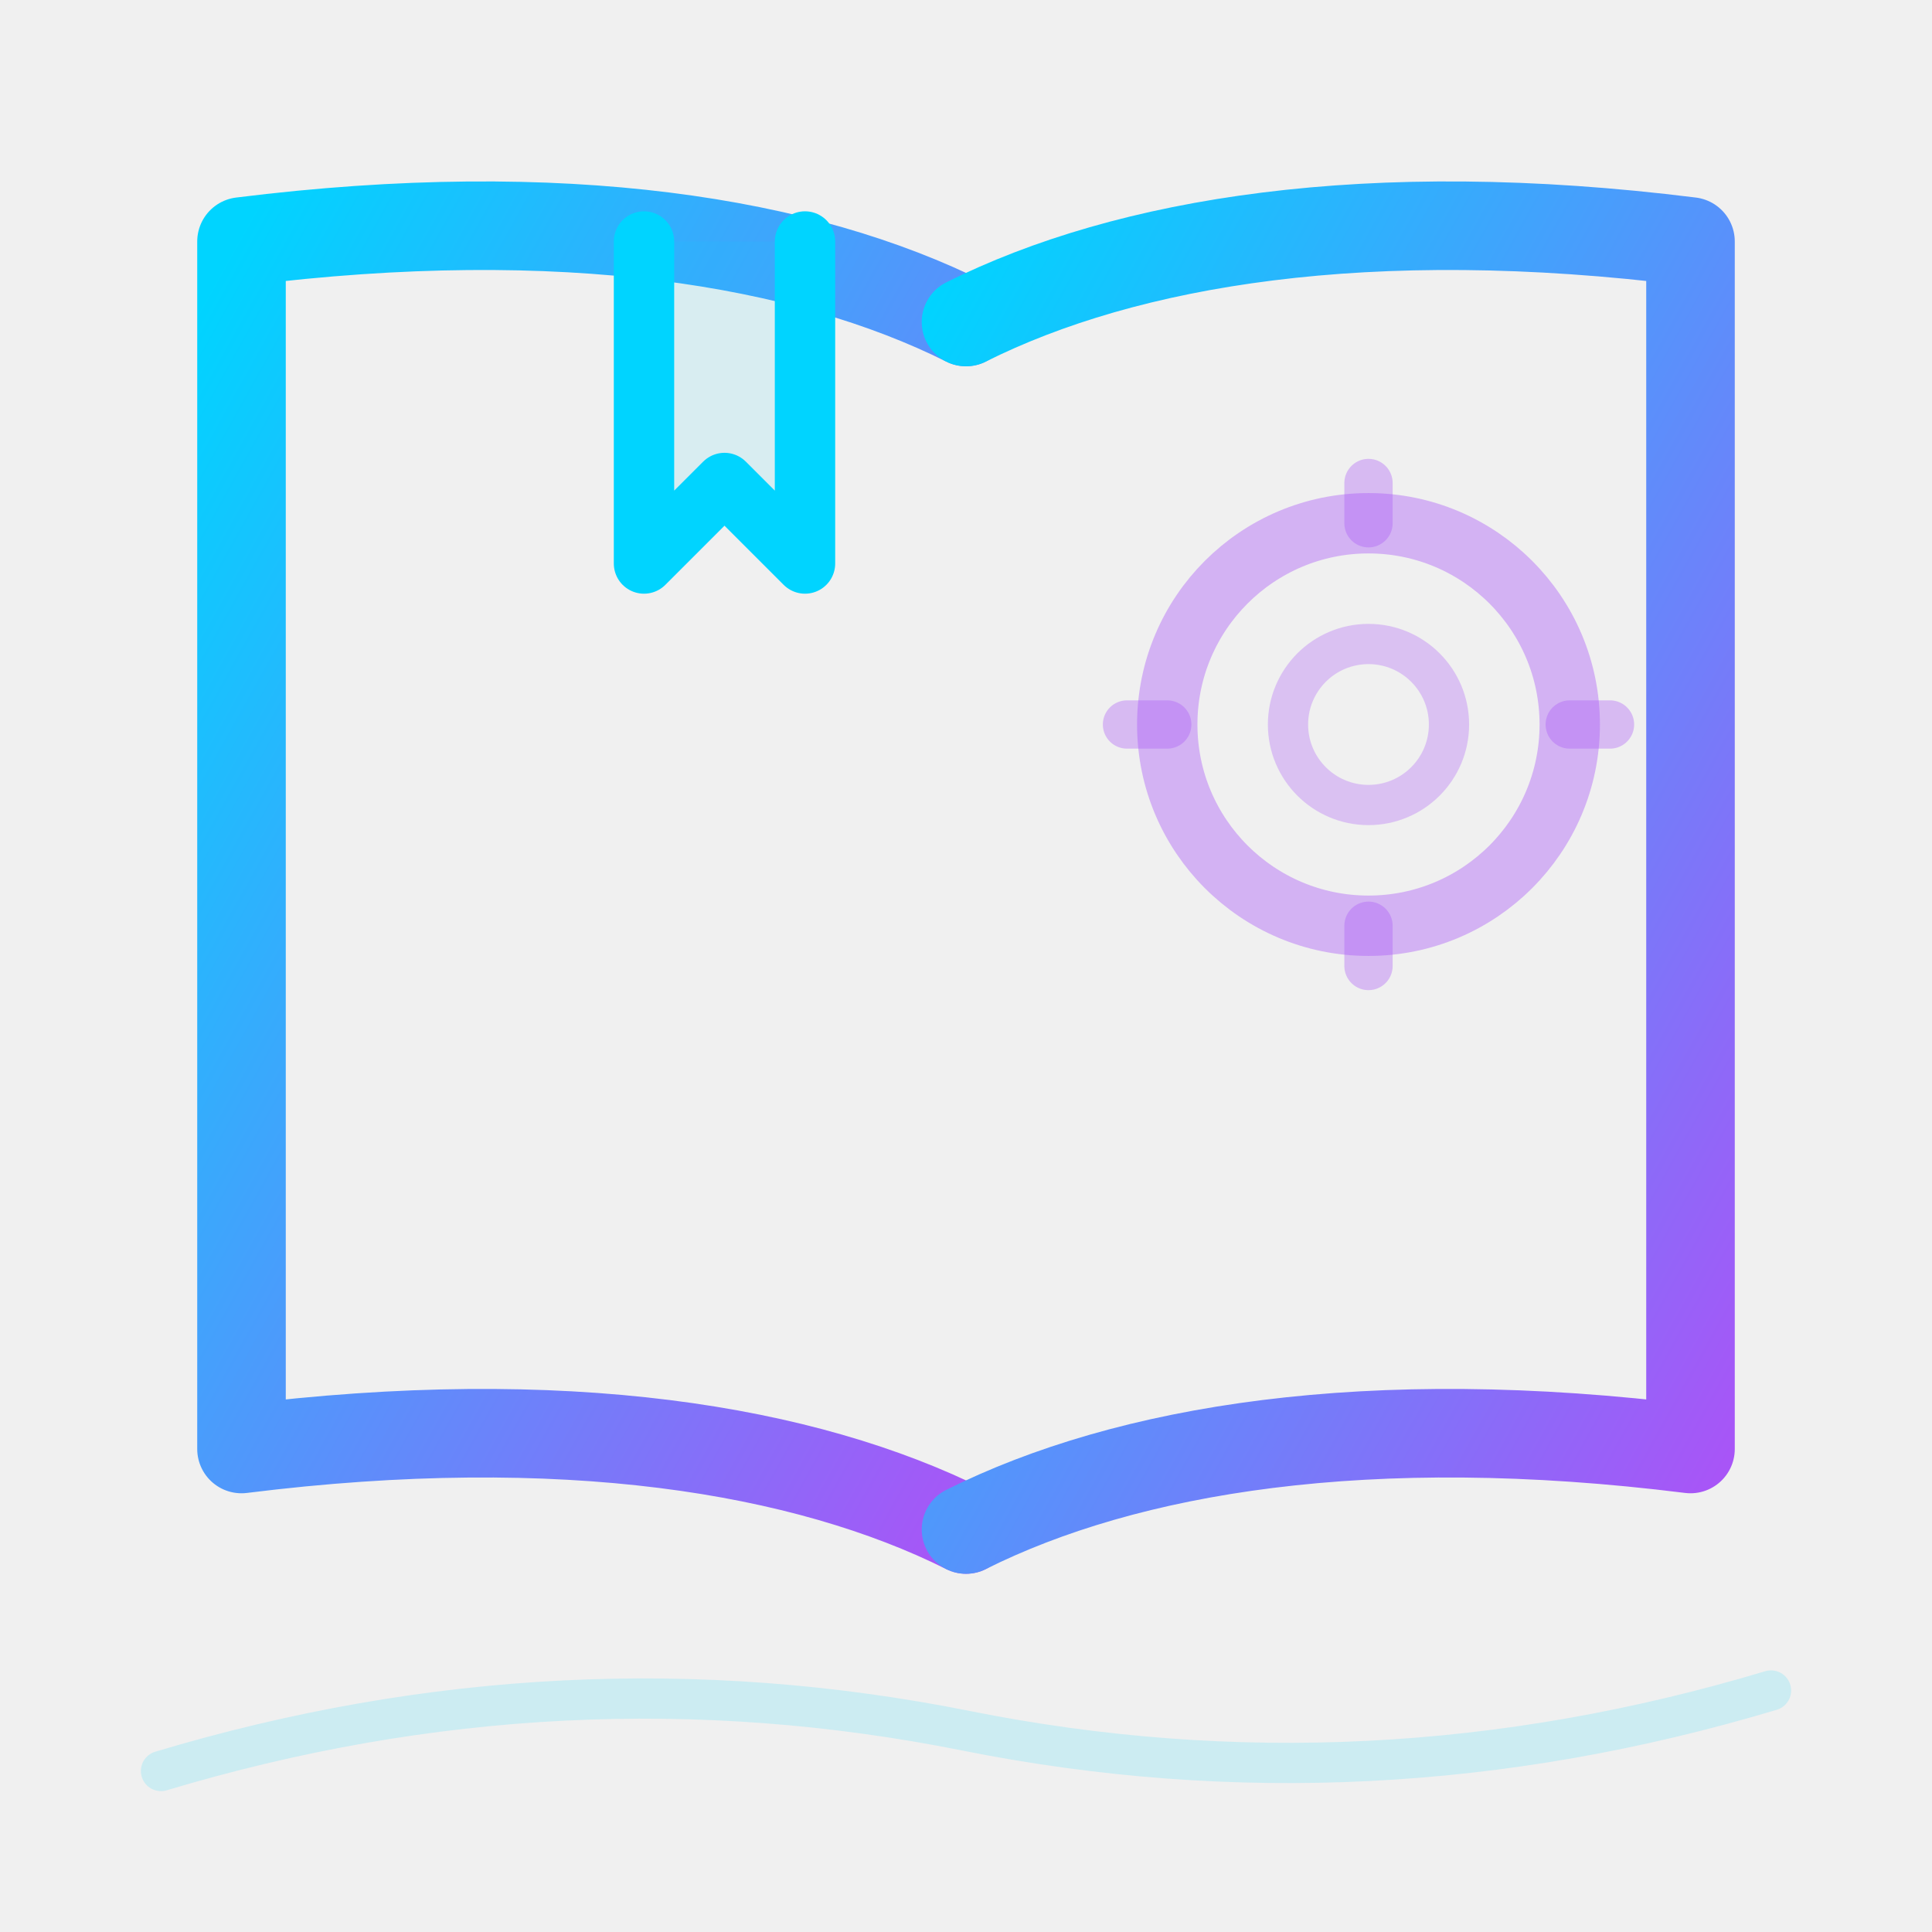
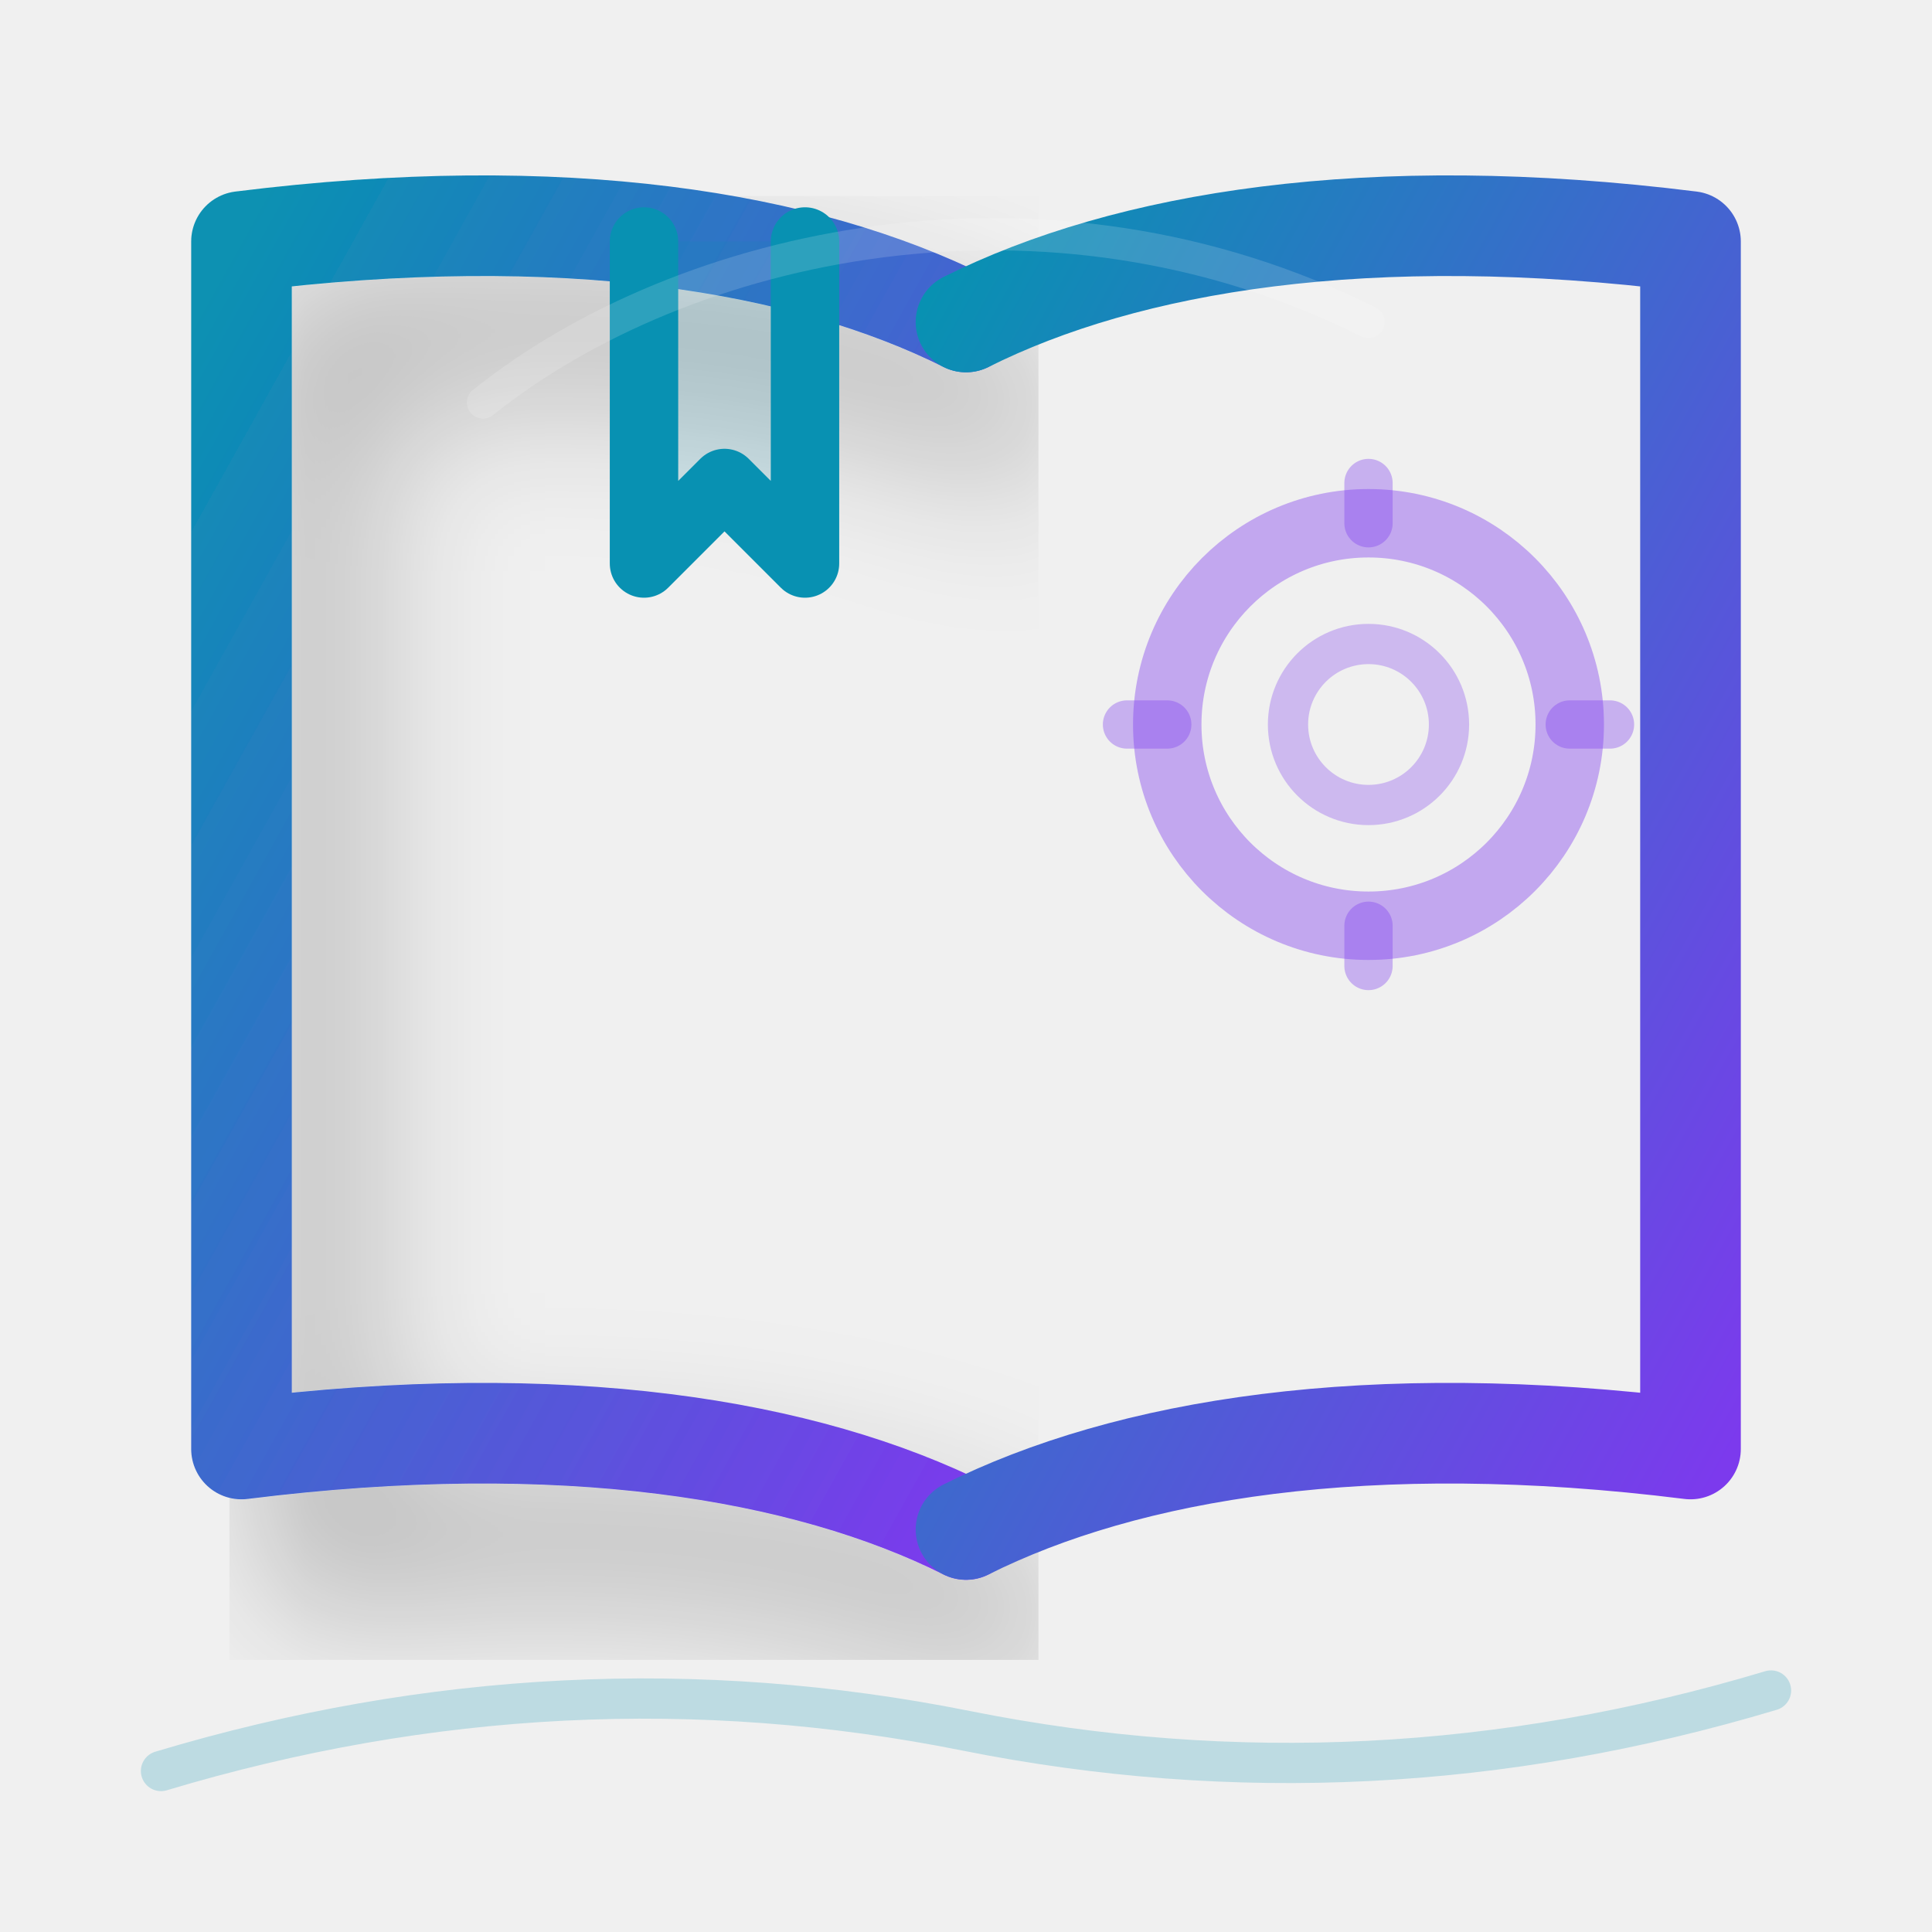
<svg xmlns="http://www.w3.org/2000/svg" viewBox="0 0 48 48" fill="none" stroke-linecap="round" stroke-linejoin="round">
  <defs>
    <linearGradient id="mn" x1="0%" y1="0%" x2="100%" y2="100%">
-       <stop offset="0%" stop-color="#00d4ff" />
-       <stop offset="100%" stop-color="#a855f7" />
+       <stop offset="0%" stop-color="#0891b2" />
+       <stop offset="100%" stop-color="#7c3aed" />
    </linearGradient>
+     <filter id="s3d_manual">
+       <feDropShadow dx="1.5" dy="2.5" stdDeviation="2" flood-opacity=".3" />
+     </filter>
  </defs>
-   <path d="M4 44 Q14 41 24 43 Q34 45 44 42" stroke="#00d4ff" stroke-width="1" fill="none" opacity=".15" />
-   <path d="M24 8v32" stroke="url(#mn)" stroke-width="1.5" opacity=".3" />
-   <path d="M24 8C20 6 14 5 6 6v30c8-1 14 0 18 2" stroke="url(#mn)" stroke-width="2.2" fill="none" />
-   <path d="M24 8c4-2 10-3 18-2v30c-8-1-14 0-18 2" stroke="url(#mn)" stroke-width="2.2" fill="none" />
+   <path d="M4 44 Q14 41 24 43 Q34 45 44 42" stroke="#0891b2" stroke-width="1" fill="none" opacity="0.22" />
+   <path d="M24 8v32" stroke="url(#mn)" stroke-width="1.7" opacity=".3" />
+   <path d="M24 8C20 6 14 5 6 6v30c8-1 14 0 18 2" stroke="url(#mn)" stroke-width="2.5" fill="none" filter="url(#s3d_manual)" />
+   <path d="M24 8c4-2 10-3 18-2v30c-8-1-14 0-18 2" stroke="url(#mn)" stroke-width="2.5" fill="none" />
  <line x1="10" y1="14" x2="20" y2="14" stroke="url(#mn)" stroke-width="1.2" opacity=".3" />
-   <line x1="10" y1="19" x2="18" y2="19" stroke="url(#mn)" stroke-width="1.2" opacity=".25" />
-   <line x1="10" y1="24" x2="20" y2="24" stroke="url(#mn)" stroke-width="1.2" opacity=".2" />
-   <line x1="10" y1="29" x2="16" y2="29" stroke="url(#mn)" stroke-width="1.2" opacity=".15" />
-   <circle cx="34" cy="18" r="5" stroke="#a855f7" stroke-width="1.5" fill="none" opacity=".4" />
-   <circle cx="34" cy="18" r="2" stroke="#a855f7" stroke-width="1" fill="none" opacity=".3" />
-   <line x1="34" y1="12" x2="34" y2="13" stroke="#a855f7" stroke-width="1.2" opacity=".35" />
-   <line x1="34" y1="23" x2="34" y2="24" stroke="#a855f7" stroke-width="1.2" opacity=".35" />
-   <line x1="28" y1="18" x2="29" y2="18" stroke="#a855f7" stroke-width="1.2" opacity=".35" />
-   <line x1="39" y1="18" x2="40" y2="18" stroke="#a855f7" stroke-width="1.2" opacity=".35" />
-   <line x1="28" y1="27" x2="38" y2="27" stroke="url(#mn)" stroke-width="1.2" opacity=".25" />
-   <line x1="28" y1="32" x2="36" y2="32" stroke="url(#mn)" stroke-width="1.2" opacity=".2" />
-   <path d="M20 6v8l-2-2-2 2V6" stroke="#00d4ff" stroke-width="1.5" fill="#00d4ff" fill-opacity=".1" />
+   <line x1="10" y1="19" x2="18" y2="19" stroke="url(#mn)" stroke-width="1.2" opacity="0.38" />
+   <line x1="10" y1="24" x2="20" y2="24" stroke="url(#mn)" stroke-width="1.2" opacity="0.3" />
+   <line x1="10" y1="29" x2="16" y2="29" stroke="url(#mn)" stroke-width="1.2" opacity="0.22" />
+   <circle cx="34" cy="18" r="5" stroke="#7c3aed" stroke-width="1.7" fill="none" opacity=".4" />
+   <circle cx="34" cy="18" r="2" stroke="#7c3aed" stroke-width="1" fill="none" opacity=".3" />
+   <line x1="34" y1="12" x2="34" y2="13" stroke="#7c3aed" stroke-width="1.2" opacity=".35" />
+   <line x1="34" y1="23" x2="34" y2="24" stroke="#7c3aed" stroke-width="1.2" opacity=".35" />
+   <line x1="28" y1="18" x2="29" y2="18" stroke="#7c3aed" stroke-width="1.2" opacity=".35" />
+   <line x1="39" y1="18" x2="40" y2="18" stroke="#7c3aed" stroke-width="1.2" opacity=".35" />
+   <line x1="28" y1="27" x2="38" y2="27" stroke="url(#mn)" stroke-width="1.2" opacity="0.38" />
+   <line x1="28" y1="32" x2="36" y2="32" stroke="url(#mn)" stroke-width="1.2" opacity="0.3" />
+   <path d="M20 6v8l-2-2-2 2V6" stroke="#0891b2" stroke-width="1.7" fill="#0891b2" fill-opacity="0.15" />
+   <path d="M12 10c5-4 14-6 22-2" stroke="white" stroke-width="0.8" opacity=".15" fill="none" />
</svg>
